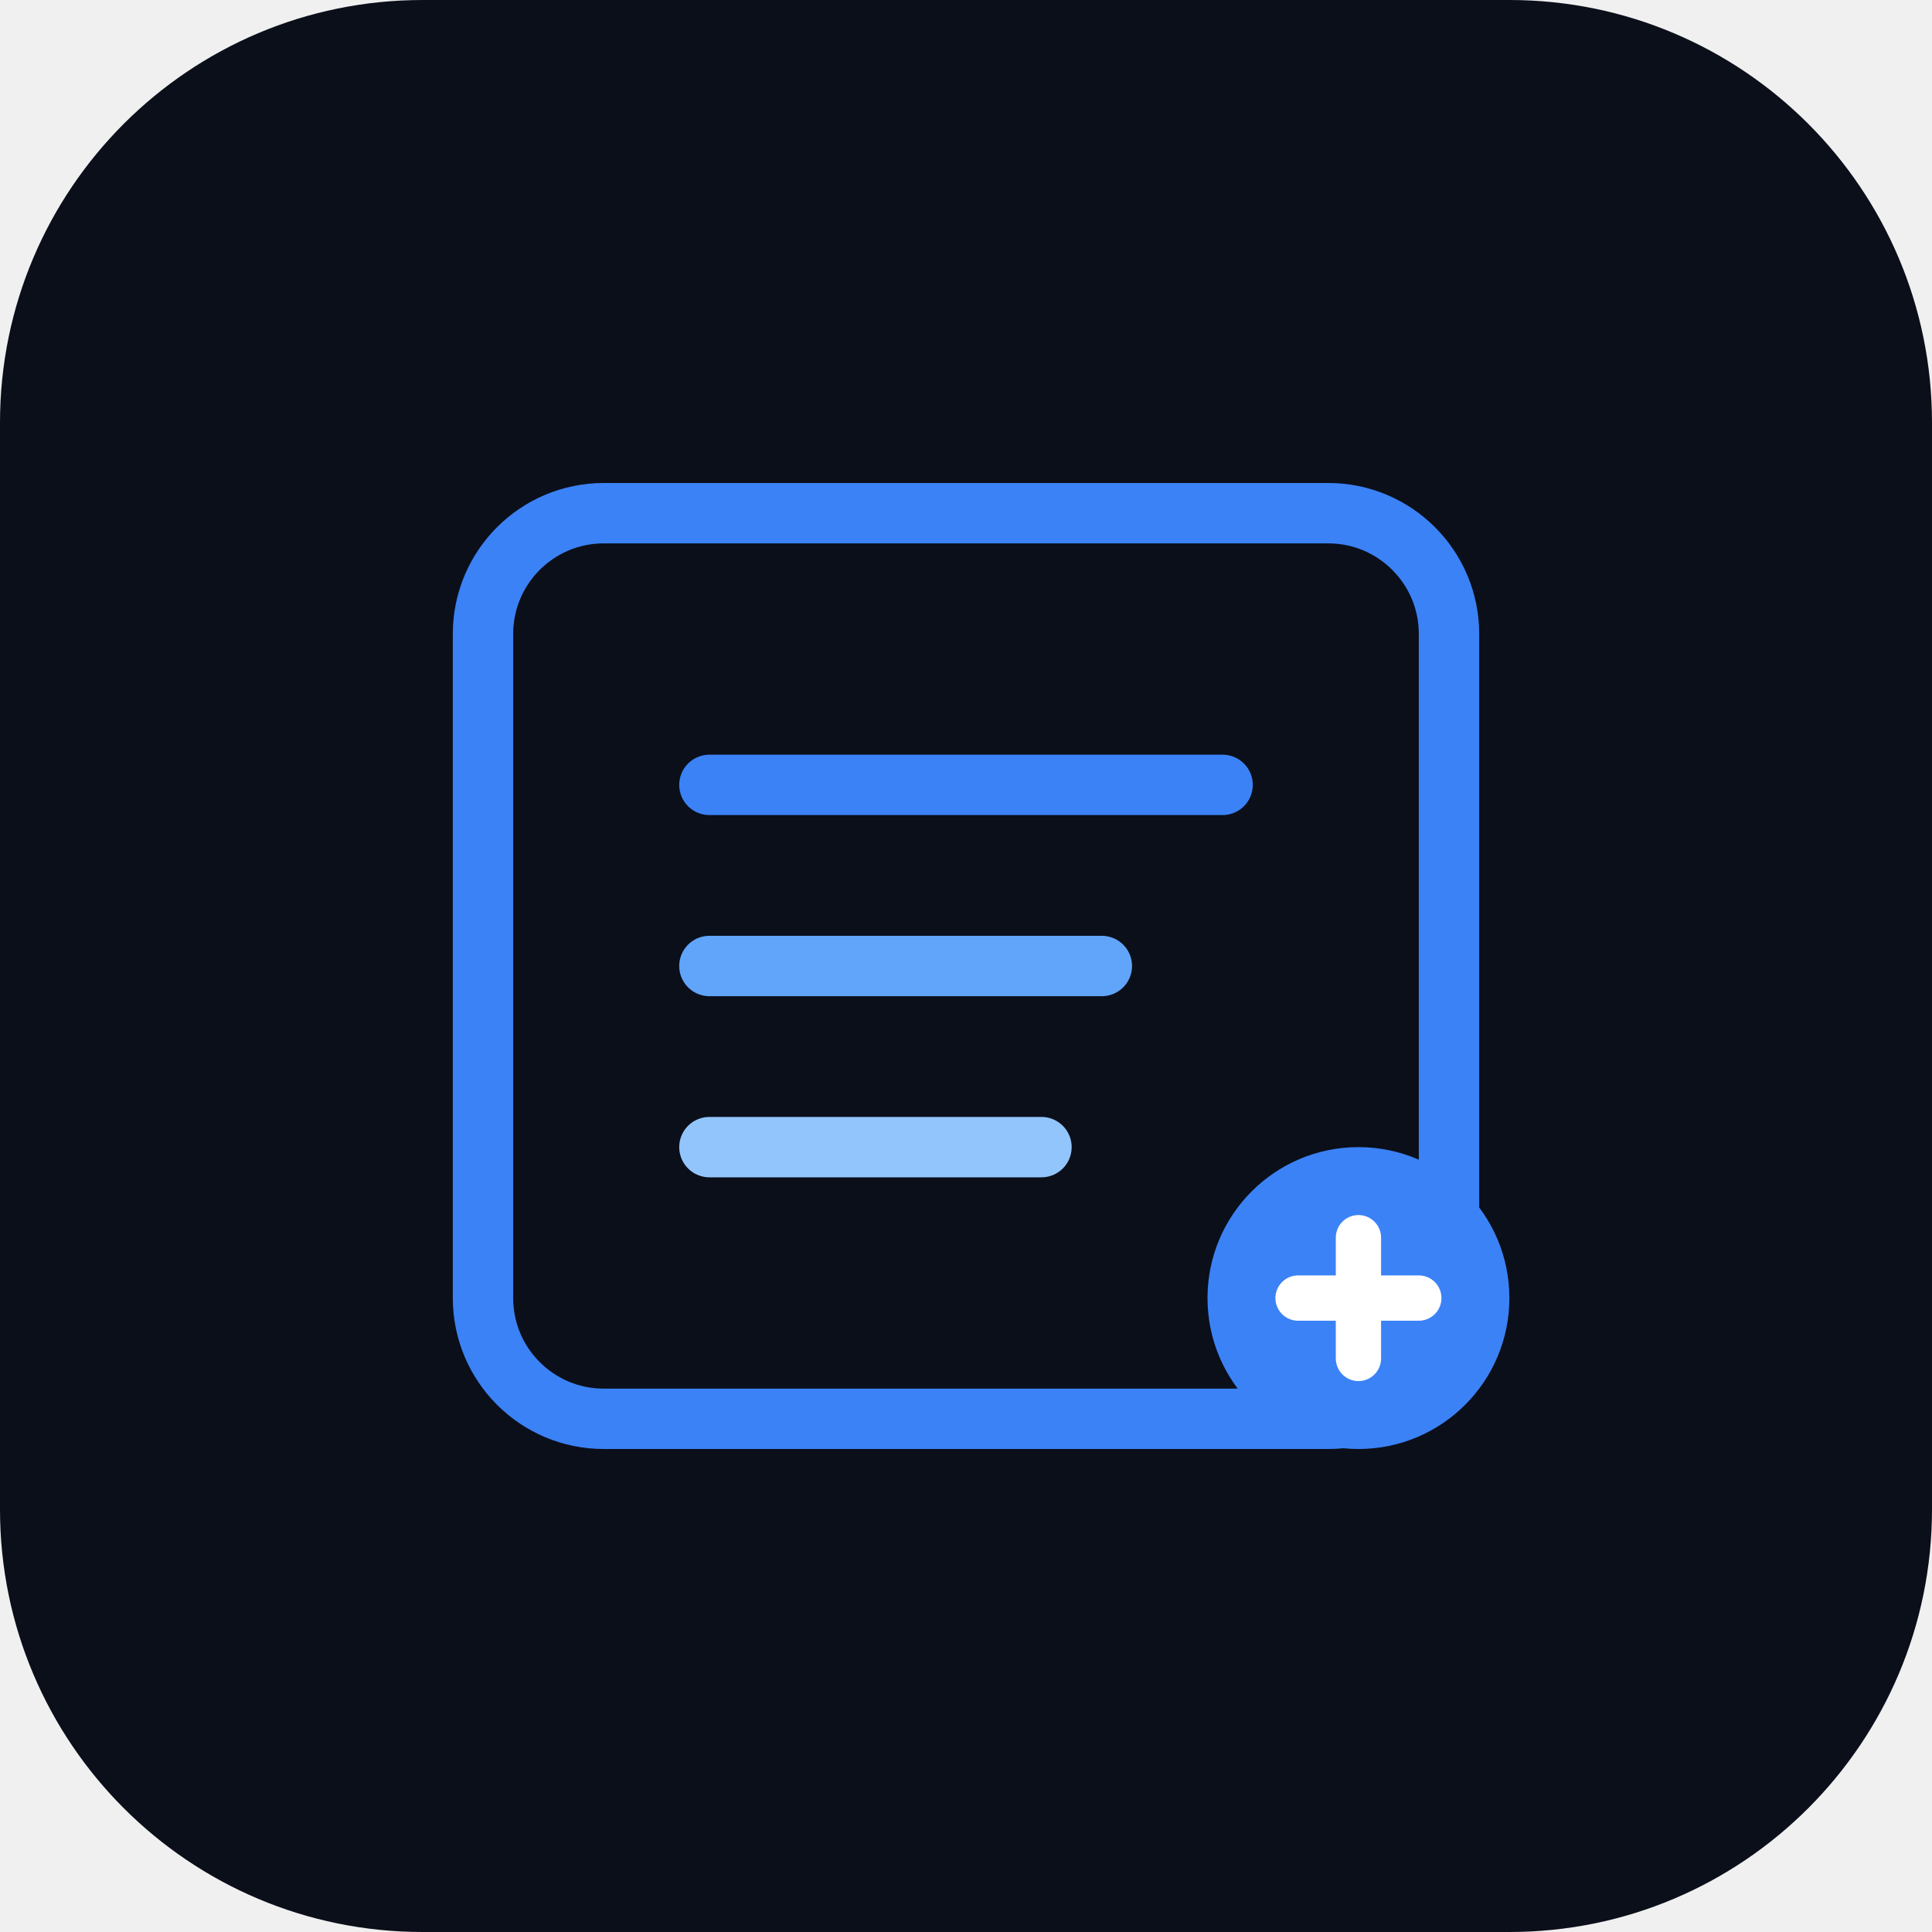
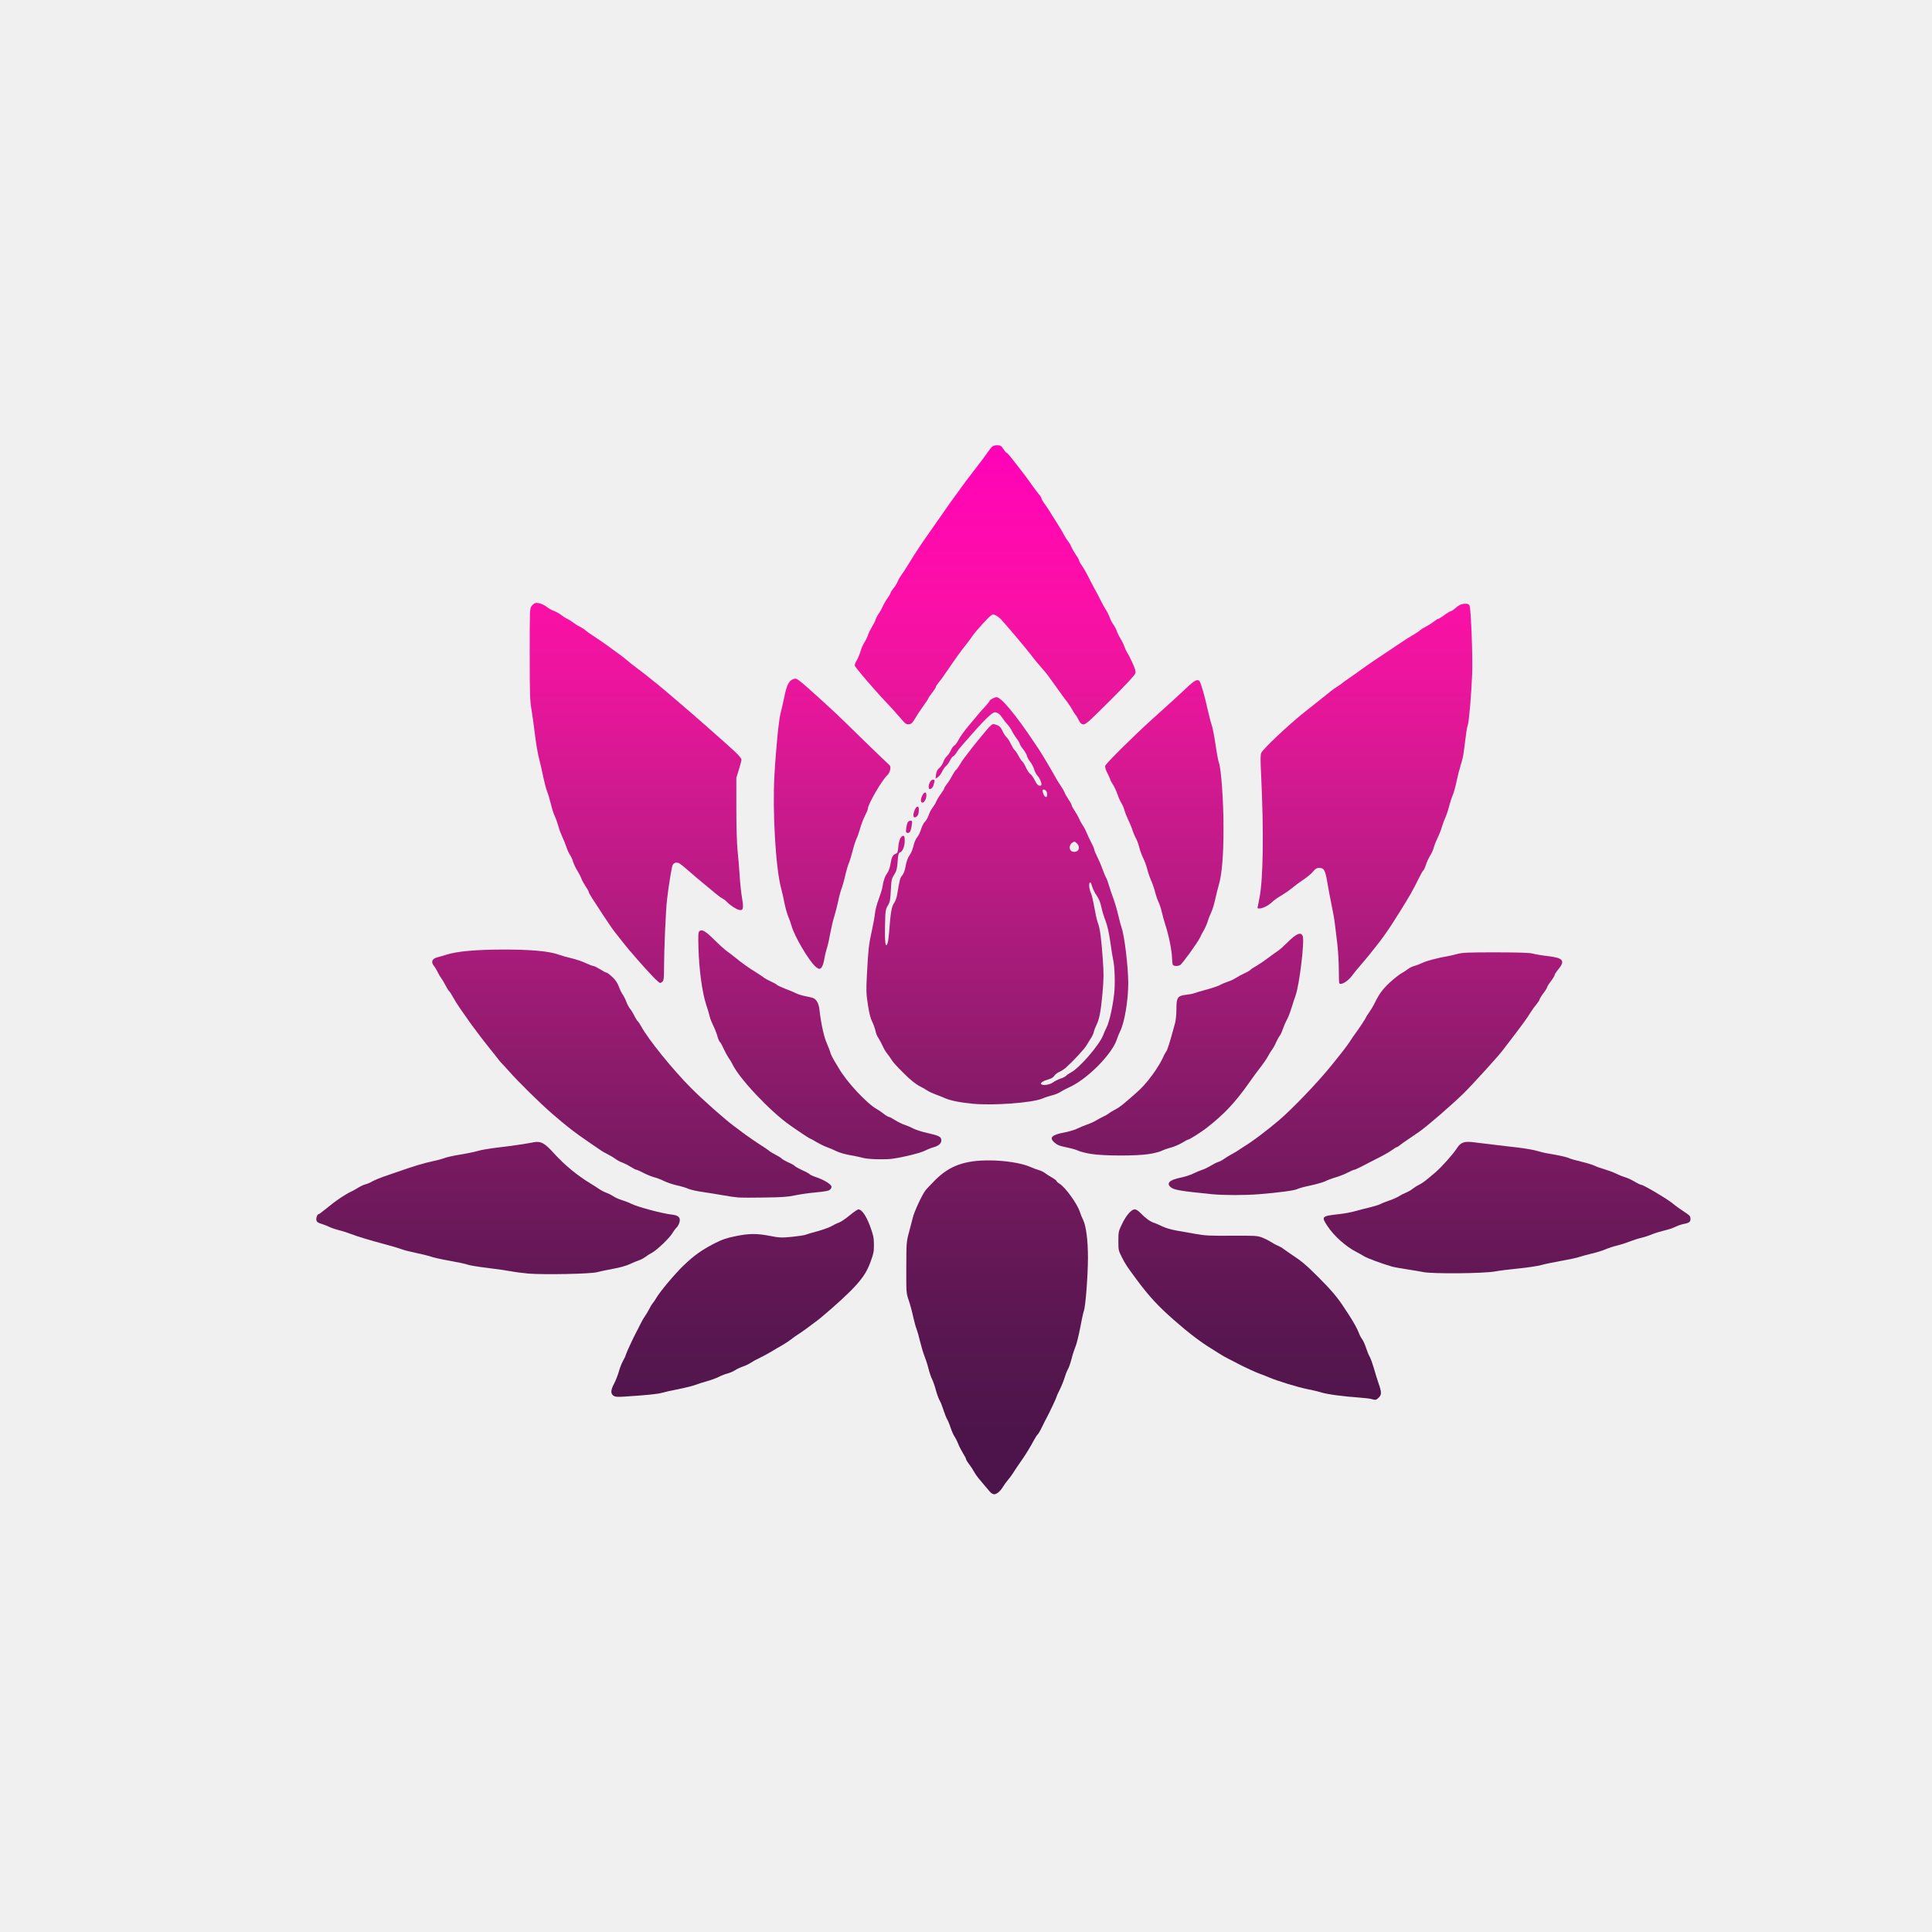
- <svg xmlns="http://www.w3.org/2000/svg" width="128" height="128" viewBox="0 0 128 128" fill="none">
-   <rect width="128" height="128" rx="28" fill="#0B0F1A" />
-   <path d="M32 42C32 37.582 35.582 34 40 34H88C92.418 34 96 37.582 96 42V86C96 90.418 92.418 94 88 94H40C35.582 94 32 90.418 32 86V42Z" stroke="#3B82F6" stroke-width="4" />
-   <path d="M47 52H81" stroke="#3B82F6" stroke-width="4" stroke-linecap="round" />
-   <path d="M47 64H73" stroke="#60A5FA" stroke-width="4" stroke-linecap="round" />
-   <path d="M47 76H69" stroke="#93C5FD" stroke-width="4" stroke-linecap="round" />
-   <circle cx="90" cy="86" r="10" fill="#3B82F6" />
-   <path d="M86 86H94" stroke="white" stroke-width="3" stroke-linecap="round" />
-   <path d="M90 82V90" stroke="white" stroke-width="3" stroke-linecap="round" />
+ <svg xmlns="http://www.w3.org/2000/svg" width="256" height="256" viewBox="0 0 256 256" role="img" aria-labelledby="zavz-logo-title">
+   <defs>
+     <linearGradient id="zavz-petal" gradientUnits="userSpaceOnUse" x1="0" y1="59" x2="0" y2="198">
+       <stop offset="0.011" stop-color="#ff04b7" />
+       <stop offset="0.083" stop-color="#ff0aae" />
+       <stop offset="0.155" stop-color="#fa10a6" />
+       <stop offset="0.227" stop-color="#eb159d" />
+       <stop offset="0.299" stop-color="#d81893" />
+       <stop offset="0.371" stop-color="#c51a8a" />
+       <stop offset="0.442" stop-color="#b31b80" />
+       <stop offset="0.514" stop-color="#a01b76" />
+       <stop offset="0.586" stop-color="#8e1b6c" />
+       <stop offset="0.658" stop-color="#7d1a64" />
+       <stop offset="0.73" stop-color="#6e195b" />
+       <stop offset="0.802" stop-color="#601754" />
+       <stop offset="0.874" stop-color="#55164e" />
+       <stop offset="0.946" stop-color="#4c144a" />
+       <stop offset="0.989" stop-color="#4d144b" />
+     </linearGradient>
+   </defs>
+   <g fill="url(#zavz-petal)" fill-rule="evenodd">
+     <path d="M119.22 95.04C118.76 94.5 118.02 93.68 117.58 93.22C115.97 91.55 113.25 88.37 113.25 88.17C113.25 88.05 113.38 87.73 113.55 87.45C113.71 87.17 113.93 86.63 114.04 86.25C114.15 85.87 114.38 85.37 114.54 85.12C114.7 84.88 114.91 84.46 115 84.19C115.08 83.91 115.32 83.43 115.51 83.12C115.71 82.8 115.94 82.35 116.02 82.12C116.09 81.88 116.28 81.52 116.44 81.31C116.59 81.11 116.83 80.68 116.96 80.37C117.1 80.05 117.39 79.55 117.61 79.25C117.82 78.96 118 78.65 118 78.57C118 78.5 118.17 78.23 118.38 77.97C118.59 77.72 118.85 77.3 118.95 77.04C119.06 76.78 119.3 76.37 119.48 76.13C119.66 75.89 119.95 75.46 120.12 75.17C120.55 74.46 121.44 73.04 121.81 72.5C121.98 72.26 122.28 71.81 122.49 71.5C122.71 71.19 123.02 70.74 123.19 70.5C123.36 70.26 123.75 69.7 124.06 69.25C124.96 67.95 125.46 67.24 125.99 66.5C126.27 66.12 126.7 65.53 126.94 65.19C127.6 64.27 128.36 63.24 129 62.43C129.83 61.38 130.57 60.38 130.96 59.81C131.43 59.12 131.6 59 132.15 59C132.56 59 132.66 59.06 132.95 59.5C133.13 59.78 133.33 60 133.39 60C133.45 60 133.72 60.3 134 60.66C134.27 61.02 134.72 61.59 135 61.94C135.52 62.59 136.3 63.63 136.94 64.55C137.14 64.84 137.47 65.26 137.66 65.49C137.85 65.71 138 65.96 138 66.04C138 66.13 138.21 66.49 138.47 66.84C138.73 67.2 139.15 67.84 139.41 68.28C139.68 68.71 140.07 69.34 140.29 69.68C140.51 70.02 140.82 70.55 140.98 70.87C141.14 71.18 141.38 71.55 141.51 71.69C141.63 71.83 141.83 72.16 141.94 72.42C142.05 72.69 142.33 73.18 142.57 73.53C142.81 73.87 143 74.22 143 74.31C143 74.39 143.17 74.69 143.37 74.97C143.57 75.25 143.91 75.84 144.13 76.27C144.34 76.71 144.76 77.51 145.06 78.06C145.37 78.61 145.76 79.36 145.93 79.72C146.11 80.08 146.39 80.59 146.56 80.84C146.73 81.1 146.95 81.55 147.05 81.85C147.16 82.14 147.38 82.56 147.54 82.78C147.71 83.01 147.91 83.39 147.99 83.64C148.07 83.88 148.29 84.34 148.49 84.65C148.68 84.95 148.91 85.43 149 85.7C149.09 85.97 149.26 86.33 149.38 86.5C149.5 86.67 149.8 87.27 150.06 87.84C150.41 88.61 150.51 88.95 150.44 89.21C150.39 89.44 149.24 90.68 147.13 92.79C144.25 95.66 143.86 96.01 143.54 95.98C143.27 95.95 143.13 95.82 142.94 95.42C142.8 95.13 142.6 94.8 142.48 94.67C142.37 94.54 142.18 94.24 142.06 94.01C141.94 93.77 141.64 93.32 141.39 92.99C141.14 92.67 140.57 91.89 140.12 91.26C138.82 89.44 138.79 89.38 138.31 88.83C137.43 87.83 137.18 87.53 136.44 86.56C135.8 85.73 133.5 83.01 132.6 82.02C132.45 81.87 132.17 81.65 131.97 81.55C131.65 81.38 131.57 81.38 131.33 81.54C130.98 81.77 129.28 83.64 128.87 84.25C128.71 84.49 128.43 84.87 128.26 85.09C127.6 85.92 127.1 86.58 126.81 87C126.64 87.24 126.29 87.75 126.03 88.12C125.76 88.5 125.35 89.09 125.12 89.44C124.89 89.78 124.55 90.25 124.35 90.47C124.16 90.7 124 90.95 124 91.04C124 91.12 123.77 91.47 123.5 91.81C123.23 92.16 123 92.49 123 92.55C123 92.6 122.76 92.98 122.47 93.37C122.18 93.77 121.84 94.26 121.72 94.45C120.87 95.86 120.8 95.94 120.42 95.97C120.09 96.01 119.95 95.9 119.22 95.04Z" />
+     <path d="M86.45 129.34C85.35 128.19 83.36 125.92 82.56 124.89C82.22 124.45 81.79 123.92 81.62 123.7C81.31 123.33 80.68 122.42 80 121.38C79.26 120.24 78.91 119.7 78.47 119.03C78.21 118.63 78 118.25 78 118.17C78 118.09 77.81 117.75 77.58 117.42C77.36 117.09 77.1 116.62 77.02 116.38C76.94 116.15 76.7 115.69 76.5 115.37C76.29 115.05 76.05 114.53 75.95 114.22C75.86 113.9 75.67 113.48 75.53 113.29C75.39 113.09 75.16 112.59 75.03 112.18C74.89 111.76 74.65 111.18 74.5 110.88C74.35 110.57 74.11 109.94 73.98 109.46C73.85 108.99 73.63 108.38 73.5 108.12C73.36 107.85 73.14 107.16 73.01 106.59C72.87 106.01 72.64 105.23 72.49 104.86C72.35 104.49 72.12 103.62 71.98 102.94C71.85 102.25 71.6 101.18 71.44 100.56C71.27 99.94 71.02 98.48 70.88 97.31C70.74 96.14 70.53 94.62 70.41 93.94C70.22 92.86 70.19 91.85 70.19 86.67C70.19 80.74 70.19 80.64 70.45 80.29C70.59 80.1 70.83 79.92 70.98 79.9C71.37 79.84 72.07 80.1 72.49 80.45C72.69 80.62 73.09 80.84 73.37 80.94C73.66 81.04 74.11 81.29 74.36 81.49C74.62 81.69 74.99 81.93 75.2 82.02C75.4 82.11 75.72 82.31 75.92 82.47C76.12 82.63 76.51 82.88 76.8 83.02C77.08 83.16 77.44 83.39 77.6 83.54C77.75 83.68 78.07 83.91 78.3 84.05C78.87 84.41 80.28 85.38 81.19 86.06C81.6 86.36 82.08 86.71 82.25 86.83C82.42 86.95 82.79 87.25 83.08 87.49C83.36 87.74 83.97 88.22 84.44 88.56C84.9 88.91 85.52 89.38 85.81 89.62C86.11 89.87 86.67 90.32 87.06 90.62C87.44 90.93 87.92 91.33 88.12 91.5C88.32 91.67 89.08 92.32 89.81 92.94C91.77 94.59 96.7 98.94 97.53 99.74C97.93 100.12 98.25 100.54 98.25 100.65C98.25 100.77 98.1 101.36 97.91 101.97L97.57 103.06L97.57 107.12C97.57 109.47 97.64 111.77 97.72 112.58C97.81 113.34 97.93 114.83 98 115.89C98.06 116.95 98.21 118.36 98.33 119.03C98.56 120.4 98.48 120.71 97.9 120.56C97.53 120.47 96.66 119.89 96.31 119.5C96.18 119.35 95.91 119.15 95.73 119.05C95.54 118.96 95.14 118.67 94.84 118.41C94.53 118.15 94.04 117.74 93.74 117.5C92.52 116.5 91.81 115.9 91.13 115.29C90.73 114.94 90.26 114.56 90.08 114.44C89.71 114.2 89.31 114.28 89.13 114.62C89 114.85 88.59 117.42 88.38 119.25C88.22 120.56 87.99 125.96 87.99 128.09C87.99 129.51 87.95 129.91 87.8 130.06C87.69 130.16 87.54 130.25 87.46 130.25C87.38 130.25 86.93 129.84 86.45 129.34Z" />
+     <path d="M177.46 130.28C177.43 130.23 177.4 129.43 177.4 128.5C177.4 127.57 177.31 126.03 177.2 125.06C177.08 124.1 176.94 122.88 176.87 122.35C176.81 121.82 176.61 120.72 176.44 119.91C176.27 119.1 176.02 117.77 175.88 116.95C175.61 115.3 175.44 115 174.8 115C174.5 115 174.31 115.1 174.06 115.41C173.73 115.81 173.26 116.2 172.29 116.85C172.01 117.04 171.59 117.36 171.36 117.55C170.86 117.96 170.27 118.37 169.5 118.83C169.19 119.01 168.74 119.35 168.5 119.58C168.04 120.01 167.3 120.38 166.88 120.38C166.74 120.38 166.62 120.35 166.62 120.33C166.62 120.3 166.74 119.73 166.87 119.06C167.38 116.6 167.47 110.31 167.11 102.8C167 100.61 167.01 99.97 167.13 99.74C167.45 99.15 170.67 96.11 172.68 94.5C174.03 93.42 174.48 93.06 175.12 92.56C175.48 92.29 175.97 91.89 176.23 91.67C176.48 91.46 176.94 91.13 177.25 90.94C177.56 90.74 177.84 90.55 177.88 90.5C177.91 90.45 178.25 90.21 178.62 89.96C179 89.7 179.62 89.27 180 88.99C181.28 88.06 182.42 87.28 183.95 86.28C184.28 86.06 184.82 85.71 185.12 85.49C185.96 84.92 186.85 84.35 187.43 84.02C187.71 83.86 188.05 83.63 188.19 83.5C188.32 83.38 188.69 83.15 189 83C189.31 82.84 189.76 82.55 190 82.36C190.24 82.16 190.5 82 190.58 82C190.66 82 191.02 81.78 191.39 81.5C191.76 81.22 192.13 81 192.21 81C192.3 81 192.55 80.84 192.78 80.64C193.35 80.14 193.67 80 194.18 80C194.53 80 194.65 80.06 194.73 80.28C194.92 80.78 195.16 87.19 195.07 89.29C194.95 92.16 194.65 95.66 194.49 96.08C194.37 96.39 194.29 96.96 193.93 99.81C193.89 100.16 193.72 100.86 193.55 101.38C193.39 101.89 193.14 102.87 193 103.54C192.86 104.22 192.64 105.03 192.5 105.35C192.36 105.66 192.13 106.37 191.99 106.92C191.85 107.47 191.63 108.12 191.5 108.37C191.38 108.62 191.18 109.16 191.06 109.57C190.94 109.98 190.69 110.62 190.5 111C190.31 111.38 190.08 111.95 190 112.25C189.92 112.56 189.7 113.07 189.5 113.38C189.31 113.68 189.06 114.23 188.94 114.59C188.83 114.95 188.67 115.28 188.6 115.33C188.53 115.37 188.25 115.86 187.98 116.42C187.32 117.79 186.59 119.06 185.56 120.69C185.29 121.12 184.96 121.64 184.84 121.83C184.17 122.92 183.12 124.42 182.5 125.18C182.26 125.48 181.81 126.05 181.5 126.44C181.19 126.83 180.63 127.5 180.26 127.92C179.89 128.34 179.38 128.97 179.12 129.32C178.57 130.06 177.65 130.59 177.46 130.28Z" />
+     <path d="M108.07 128.09C107.18 127.32 105.23 124 104.88 122.67C104.81 122.38 104.62 121.85 104.46 121.48C104.3 121.11 104.07 120.31 103.95 119.69C103.83 119.07 103.63 118.15 103.49 117.65C102.78 115 102.34 107.49 102.62 102.69C102.81 99.21 103.2 95.35 103.43 94.5C103.54 94.12 103.74 93.22 103.89 92.5C104.25 90.69 104.56 90.11 105.27 89.94C105.56 89.87 105.8 90.04 107.33 91.4C108.85 92.75 111.17 94.89 111.95 95.67C113.56 97.26 117.42 101 117.69 101.22C117.98 101.47 118.02 101.57 117.96 101.97C117.92 102.23 117.75 102.55 117.6 102.69C116.9 103.3 115 106.57 115 107.15C115 107.26 114.83 107.68 114.62 108.08C114.41 108.48 114.12 109.23 113.98 109.75C113.84 110.26 113.62 110.89 113.49 111.14C113.37 111.39 113.14 112.09 112.99 112.7C112.84 113.31 112.61 114.05 112.48 114.36C112.35 114.67 112.13 115.41 112 116.02C111.86 116.63 111.64 117.41 111.5 117.77C111.37 118.13 111.17 118.87 111.06 119.43C110.95 119.98 110.72 120.86 110.56 121.38C110.39 121.89 110.15 122.93 110.01 123.69C109.88 124.44 109.68 125.33 109.56 125.67C109.45 126 109.3 126.62 109.23 127.04C109.1 127.87 108.85 128.38 108.57 128.38C108.47 128.38 108.24 128.25 108.07 128.09Z" />
+     <path d="M155.41 127.84C155.36 127.76 155.31 127.35 155.3 126.94C155.29 126.04 154.87 123.92 154.44 122.63C154.27 122.11 154.05 121.31 153.94 120.84C153.84 120.38 153.64 119.78 153.51 119.52C153.38 119.26 153.18 118.69 153.07 118.24C152.96 117.8 152.71 117.07 152.51 116.62C152.32 116.18 152.09 115.5 152 115.12C151.91 114.75 151.69 114.13 151.5 113.75C151.31 113.37 151.06 112.7 150.95 112.26C150.84 111.82 150.64 111.28 150.51 111.07C150.39 110.86 150.18 110.38 150.06 110C149.94 109.62 149.68 109 149.49 108.62C149.31 108.24 149.08 107.68 149 107.37C148.92 107.06 148.73 106.62 148.57 106.38C148.42 106.13 148.19 105.63 148.07 105.25C147.95 104.87 147.68 104.3 147.49 103.99C147.29 103.67 147.12 103.37 147.12 103.32C147.12 103.26 146.95 102.88 146.75 102.47C146.5 102 146.4 101.63 146.45 101.47C146.55 101.15 150.13 97.6 152.56 95.4C155.6 92.66 156.48 91.86 157.41 90.97C158.29 90.14 158.74 89.93 158.96 90.28C159.15 90.58 159.65 92.32 159.99 93.88C160.18 94.74 160.43 95.7 160.54 96.01C160.66 96.31 160.89 97.49 161.06 98.63C161.22 99.77 161.43 100.86 161.51 101.07C161.81 101.85 162.12 106.1 162.12 109.6C162.13 113.3 161.92 115.83 161.5 117.25C161.37 117.7 161.15 118.58 161.01 119.21C160.88 119.84 160.64 120.59 160.5 120.88C160.35 121.18 160.14 121.7 160.04 122.05C159.94 122.4 159.7 122.94 159.52 123.25C159.34 123.56 159.1 124.01 158.99 124.26C158.69 124.9 156.65 127.73 156.37 127.88C156.05 128.05 155.53 128.03 155.41 127.84Z" />
+     <path d="M128.88 146.25C127.26 146.1 125.87 145.82 125.16 145.49C124.83 145.35 124.27 145.12 123.9 144.99C123.54 144.86 123.09 144.65 122.9 144.52C122.72 144.39 122.31 144.15 122 144C121.32 143.65 120.7 143.16 119.77 142.23C118.72 141.19 118.31 140.73 118.06 140.31C117.93 140.11 117.69 139.77 117.52 139.56C117.35 139.36 117.08 138.89 116.92 138.52C116.75 138.16 116.51 137.71 116.38 137.52C116.24 137.34 116.07 136.92 116 136.58C115.93 136.25 115.73 135.7 115.56 135.36C115.35 134.95 115.16 134.22 115 133.12C114.77 131.67 114.76 131.27 114.87 129.16C115.06 125.68 115.11 125.21 115.5 123.44C115.7 122.54 115.9 121.45 115.94 121C115.99 120.55 116.21 119.71 116.44 119.12C116.66 118.54 116.89 117.81 116.93 117.5C117.06 116.66 117.26 116.11 117.57 115.69C117.74 115.46 117.91 114.99 117.98 114.54C118.13 113.6 118.3 113.27 118.68 113.13C118.93 113.03 118.97 112.91 119.03 112.2C119.1 111.35 119.37 110.75 119.69 110.75C119.83 110.75 119.88 110.91 119.88 111.38C119.88 112.14 119.61 112.82 119.28 112.93C119.07 113 119.02 113.17 118.94 114.16C118.87 115.13 118.8 115.4 118.49 115.89C118.15 116.42 118.11 116.59 118.04 117.95C117.98 119.25 117.93 119.51 117.64 120C117.33 120.54 117.31 120.66 117.27 122.71C117.22 124.9 117.34 125.69 117.6 125C117.67 124.82 117.76 124.18 117.81 123.56C117.99 121.01 118.15 120.08 118.46 119.67C118.64 119.43 118.81 118.97 118.89 118.48C119.2 116.56 119.26 116.34 119.55 115.99C119.75 115.75 119.9 115.35 120 114.76C120.09 114.22 120.27 113.7 120.47 113.41C120.8 112.92 120.89 112.68 121.12 111.79C121.2 111.5 121.39 111.1 121.55 110.91C121.72 110.71 121.94 110.24 122.05 109.86C122.17 109.48 122.39 109.03 122.56 108.88C122.73 108.72 122.96 108.31 123.07 107.98C123.18 107.64 123.41 107.21 123.58 107.01C123.74 106.81 123.97 106.44 124.07 106.18C124.18 105.92 124.46 105.46 124.7 105.15C124.93 104.84 125.12 104.53 125.12 104.45C125.12 104.37 125.29 104.11 125.48 103.87C125.68 103.63 125.98 103.15 126.16 102.8C126.34 102.46 126.57 102.09 126.69 102C126.8 101.91 127 101.63 127.14 101.38C127.27 101.14 127.58 100.68 127.81 100.38C128.85 99.01 129.09 98.71 129.6 98.09C131.46 95.83 131.42 95.87 131.88 96C132.42 96.16 132.62 96.35 132.88 96.94C133 97.21 133.22 97.55 133.38 97.69C133.53 97.83 133.79 98.22 133.94 98.57C134.1 98.91 134.32 99.28 134.43 99.37C134.55 99.47 134.78 99.81 134.94 100.12C135.1 100.44 135.33 100.78 135.45 100.88C135.57 100.98 135.79 101.35 135.95 101.71C136.11 102.06 136.36 102.44 136.51 102.55C136.67 102.65 136.94 103.04 137.12 103.4C137.34 103.87 137.52 104.07 137.72 104.1C137.9 104.13 138 104.08 138 103.95C138 103.63 137.75 103.08 137.45 102.75C137.29 102.58 137.1 102.21 137.02 101.92C136.94 101.64 136.71 101.2 136.51 100.95C136.31 100.69 136.11 100.34 136.07 100.15C136.03 99.96 135.8 99.57 135.56 99.26C135.32 98.96 135.12 98.64 135.12 98.55C135.12 98.47 134.93 98.14 134.69 97.82C134.45 97.51 134.18 97.07 134.08 96.85C133.98 96.62 133.72 96.24 133.5 96C133.28 95.76 132.96 95.35 132.8 95.1C132.49 94.62 132.16 94.38 131.81 94.38C131.5 94.38 130.43 95.39 129.08 96.94C128.43 97.69 127.69 98.54 127.44 98.81C127.18 99.09 126.87 99.5 126.74 99.72C126.61 99.95 126.41 100.17 126.31 100.21C126.2 100.25 126 100.51 125.86 100.8C125.72 101.08 125.48 101.4 125.34 101.51C125.2 101.63 124.97 101.96 124.83 102.25C124.68 102.55 124.43 102.88 124.26 102.99L123.96 103.18L124.03 102.62C124.09 102.21 124.21 101.98 124.47 101.75C124.68 101.58 124.91 101.22 125 100.96C125.08 100.69 125.29 100.35 125.46 100.21C125.63 100.06 125.87 99.7 126 99.41C126.13 99.11 126.33 98.84 126.44 98.8C126.55 98.75 126.78 98.46 126.95 98.14C127.26 97.56 127.8 96.81 128.49 96C128.7 95.76 129.12 95.25 129.43 94.88C129.74 94.5 130.25 93.92 130.56 93.59C130.87 93.26 131.12 92.94 131.12 92.88C131.12 92.73 131.79 92.38 132.06 92.38C132.65 92.38 134.64 94.77 137 98.32C137.24 98.68 137.53 99.11 137.64 99.27C137.98 99.77 139.38 102.12 139.82 102.93C140 103.27 140.34 103.82 140.57 104.15C140.8 104.48 141.02 104.88 141.07 105.03C141.12 105.18 141.35 105.58 141.58 105.92C141.81 106.25 142 106.6 142 106.69C142 106.78 142.19 107.12 142.41 107.45C142.64 107.79 142.9 108.26 143 108.5C143.09 108.74 143.3 109.11 143.45 109.33C143.61 109.55 143.85 110 143.98 110.33C144.12 110.66 144.4 111.27 144.61 111.67C144.83 112.07 145 112.49 145 112.59C145 112.69 145.17 113.09 145.37 113.48C145.57 113.87 145.89 114.61 146.07 115.12C146.26 115.64 146.48 116.17 146.57 116.31C146.66 116.45 146.82 116.9 146.94 117.31C147.05 117.72 147.31 118.48 147.51 119C147.7 119.52 148.01 120.53 148.17 121.25C148.34 121.97 148.54 122.72 148.61 122.9C148.99 123.9 149.49 128.09 149.5 130.25C149.5 132.55 149.01 135.46 148.44 136.62C148.28 136.93 148.09 137.41 148 137.69C147.37 139.68 144.05 143.02 141.66 144.08C141.29 144.24 140.79 144.51 140.53 144.68C140.27 144.85 139.79 145.05 139.46 145.12C139.13 145.2 138.53 145.39 138.13 145.56C136.77 146.13 131.69 146.51 128.88 146.25ZM139.5 143.44C139.73 143.27 140.18 143.04 140.51 142.93C140.84 142.83 141.18 142.65 141.26 142.55C141.35 142.44 141.63 142.25 141.88 142.12C143.04 141.53 145.74 138.39 146.19 137.12C146.28 136.87 146.48 136.42 146.64 136.11C146.98 135.44 147.45 133.38 147.63 131.69C147.78 130.41 147.71 128.08 147.5 127.19C147.44 126.91 147.26 125.84 147.12 124.81C146.94 123.55 146.73 122.64 146.49 122.02C146.29 121.52 146.04 120.7 145.94 120.21C145.82 119.62 145.61 119.1 145.33 118.69C145.09 118.34 144.83 117.84 144.75 117.56C144.54 116.9 144.49 116.82 144.37 117.01C144.25 117.21 144.36 117.96 144.58 118.4C144.67 118.59 144.86 119.4 145 120.21C145.14 121.02 145.35 121.97 145.48 122.31C145.76 123.05 145.93 124.29 146.13 127.19C146.26 129.02 146.26 129.64 146.08 131.65C145.86 134.06 145.67 135.05 145.27 135.85C145.14 136.1 144.99 136.49 144.94 136.71C144.9 136.94 144.73 137.3 144.58 137.53C144.43 137.75 144.16 138.19 143.98 138.5C143.68 139.01 142.35 140.45 141.25 141.46C141.01 141.67 140.61 141.93 140.37 142.03C140.13 142.13 139.83 142.36 139.71 142.54C139.58 142.74 139.3 142.92 138.97 143.01C138.32 143.18 137.84 143.47 137.94 143.63C138.09 143.88 139.06 143.76 139.5 143.44ZM142.88 112.62C143.04 112.31 142.95 111.98 142.63 111.69C142.4 111.48 142.36 111.48 142.07 111.67C141.72 111.9 141.63 112.46 141.9 112.72C142.14 112.97 142.72 112.91 142.88 112.62ZM138.75 105.28C138.75 104.89 138.55 104.62 138.27 104.62C138.14 104.62 138.12 104.72 138.18 104.97C138.35 105.64 138.75 105.86 138.75 105.28Z" />
+     <path d="M123.09 104.46C122.98 104.19 123.14 103.65 123.38 103.43C123.62 103.21 123.9 103.28 123.82 103.54C123.79 103.62 123.74 103.84 123.7 104.03C123.61 104.42 123.19 104.72 123.09 104.46Z" />
+     <path d="M122.04 106.18C121.94 105.9 122.29 105.07 122.54 105.02C122.7 104.99 122.75 105.07 122.75 105.4C122.75 106.07 122.22 106.66 122.04 106.18Z" />
+     <path d="M121.05 108.19C120.93 107.89 121.29 106.94 121.53 106.9C121.71 106.86 121.75 106.95 121.75 107.31C121.75 107.56 121.7 107.87 121.63 107.99C121.46 108.3 121.13 108.41 121.05 108.19Z" />
+     <path d="M120.08 110.29C119.99 110.19 120.12 109.27 120.27 108.97C120.33 108.85 120.5 108.75 120.64 108.75C120.88 108.75 120.9 108.8 120.81 109.34C120.77 109.67 120.67 110.04 120.61 110.16C120.49 110.38 120.24 110.44 120.08 110.29Z" />
+     <path d="M114.42 153.44C114.07 153.34 113.26 153.17 112.62 153.06C111.99 152.95 111.18 152.72 110.83 152.54C110.48 152.36 109.91 152.12 109.57 152C109.22 151.88 108.6 151.57 108.19 151.33C107.79 151.08 107.41 150.88 107.36 150.88C107.28 150.88 105.72 149.84 104.62 149.06C101.99 147.2 97.93 142.88 97.05 141.01C96.94 140.77 96.72 140.41 96.56 140.2C96.41 139.98 96.11 139.44 95.9 138.99C95.7 138.53 95.47 138.12 95.39 138.07C95.32 138.03 95.16 137.67 95.05 137.27C94.94 136.88 94.69 136.25 94.5 135.88C94.31 135.5 94.11 135 94.06 134.76C94.01 134.53 93.79 133.77 93.56 133.08C93.04 131.48 92.64 128.55 92.55 125.66C92.5 123.85 92.52 123.52 92.68 123.38C93.02 123.1 93.46 123.35 94.69 124.57C95.36 125.23 96.11 125.9 96.36 126.07C96.61 126.24 97.12 126.63 97.5 126.94C98.29 127.59 99.23 128.26 100.16 128.83C100.52 129.05 100.96 129.35 101.15 129.49C101.33 129.64 101.79 129.89 102.17 130.06C102.54 130.23 102.89 130.42 102.93 130.49C102.97 130.55 103.47 130.79 104.03 131.01C104.6 131.22 105.26 131.5 105.51 131.63C105.75 131.75 106.3 131.92 106.74 132C107.17 132.08 107.65 132.2 107.8 132.27C108.2 132.45 108.49 133 108.57 133.71C108.79 135.63 109.17 137.38 109.56 138.25C109.78 138.77 110.01 139.35 110.05 139.54C110.1 139.73 110.32 140.18 110.54 140.54C110.76 140.9 111.03 141.34 111.13 141.52C112.12 143.29 114.91 146.29 116.23 146.99C116.4 147.08 116.78 147.34 117.09 147.58C117.39 147.81 117.71 148 117.8 148C117.88 148 118.24 148.19 118.61 148.43C118.97 148.66 119.54 148.94 119.88 149.05C120.22 149.16 120.74 149.39 121.05 149.55C121.36 149.71 122.16 149.97 122.84 150.12C124.4 150.47 124.68 150.61 124.73 151.03C124.78 151.46 124.41 151.82 123.73 152.01C123.43 152.09 122.91 152.29 122.56 152.47C122.22 152.65 121.09 152.98 120.06 153.2C118.48 153.55 117.94 153.62 116.62 153.61C115.7 153.61 114.8 153.54 114.42 153.44Z" />
+     <path d="M144.63 152.91C143.98 152.81 143.21 152.62 142.91 152.49C142.62 152.35 141.94 152.16 141.41 152.05C140.34 151.83 140.08 151.72 139.66 151.34C139.01 150.75 139.41 150.36 140.93 150.08C141.54 149.97 142.33 149.74 142.69 149.57C143.05 149.39 143.66 149.14 144.06 149C144.45 148.87 144.98 148.63 145.23 148.47C145.48 148.32 145.91 148.09 146.18 147.96C146.46 147.84 146.77 147.66 146.87 147.57C146.98 147.47 147.33 147.25 147.66 147.08C148.35 146.72 148.67 146.47 150.33 145.01C151.38 144.09 151.85 143.57 152.73 142.38C153.28 141.62 153.88 140.65 154.07 140.19C154.18 139.91 154.38 139.54 154.51 139.36C154.71 139.08 154.95 138.33 155.7 135.57C155.8 135.22 155.88 134.4 155.88 133.74C155.88 132.18 156.03 131.95 157.13 131.82C157.55 131.77 158.05 131.68 158.23 131.61C158.41 131.54 159.18 131.31 159.93 131.11C160.69 130.9 161.48 130.63 161.68 130.51C161.89 130.38 162.36 130.19 162.71 130.07C163.07 129.95 163.56 129.73 163.8 129.56C164.04 129.4 164.5 129.15 164.83 129C165.16 128.86 165.55 128.63 165.69 128.51C165.82 128.38 166.16 128.16 166.44 128.01C166.71 127.86 167.39 127.41 167.94 127C168.49 126.59 169.13 126.12 169.38 125.96C169.62 125.79 170.18 125.29 170.62 124.85C171.8 123.68 172.39 123.44 172.62 124.05C172.88 124.73 172.17 130.57 171.66 131.94C171.56 132.21 171.32 132.94 171.13 133.56C170.94 134.18 170.66 134.89 170.51 135.13C170.37 135.38 170.14 135.91 170 136.31C169.86 136.72 169.67 137.14 169.57 137.25C169.47 137.36 169.26 137.73 169.11 138.07C168.97 138.41 168.72 138.86 168.57 139.06C168.41 139.27 168.19 139.63 168.06 139.88C167.84 140.31 167.37 140.98 166.62 141.94C166.41 142.21 165.9 142.92 165.49 143.5C163.64 146.12 162.18 147.67 159.85 149.48C159.12 150.04 157.6 151 157.45 151C157.38 151 157.01 151.19 156.63 151.43C156.25 151.66 155.58 151.94 155.15 152.06C154.72 152.17 154.16 152.37 153.9 152.5C153.65 152.63 152.86 152.83 152.16 152.93C150.51 153.18 146.29 153.17 144.63 152.91Z" />
+     <path d="M97.81 158.67C97.47 158.65 96.57 158.52 95.81 158.38C95.06 158.25 93.83 158.05 93.08 157.94C92.33 157.84 91.47 157.64 91.18 157.51C90.88 157.38 90.2 157.17 89.66 157.06C89.13 156.94 88.37 156.68 87.98 156.49C87.6 156.29 87 156.07 86.67 155.99C86.34 155.9 85.71 155.65 85.27 155.42C84.84 155.19 84.41 155 84.33 155C84.24 155 83.9 154.82 83.56 154.61C83.22 154.39 82.72 154.14 82.45 154.04C82.18 153.95 81.77 153.73 81.55 153.56C81.32 153.39 80.89 153.13 80.6 152.99C80.3 152.85 79.78 152.55 79.44 152.31C79.09 152.08 78.54 151.7 78.21 151.47C76.13 150.06 75.15 149.29 73.08 147.5C71.58 146.2 68.64 143.31 67.44 141.94C67.09 141.55 66.69 141.1 66.53 140.95C66.38 140.8 66.12 140.51 65.97 140.29C65.81 140.08 65.36 139.5 64.95 139C64.55 138.51 63.96 137.75 63.64 137.33C63.32 136.9 62.93 136.39 62.78 136.18C62.62 135.98 62.3 135.53 62.06 135.19C61.82 134.84 61.35 134.17 61.01 133.69C60.67 133.21 60.22 132.49 60.01 132.1C59.8 131.71 59.57 131.36 59.5 131.31C59.43 131.27 59.22 130.94 59.04 130.58C58.86 130.23 58.61 129.8 58.48 129.63C58.35 129.47 58.13 129.1 58 128.82C57.87 128.54 57.64 128.16 57.49 127.98C57.08 127.47 57.24 127.05 57.91 126.86C58.2 126.79 58.77 126.62 59.19 126.49C60.64 126.04 63.07 125.83 66.75 125.82C70.45 125.82 72.79 126.04 74.05 126.5C74.4 126.63 75.17 126.85 75.75 126.98C76.33 127.12 77.18 127.4 77.62 127.62C78.07 127.83 78.52 128 78.63 128C78.74 128 79.13 128.2 79.51 128.43C79.88 128.67 80.26 128.87 80.35 128.87C80.44 128.87 80.79 129.13 81.13 129.45C81.56 129.86 81.82 130.24 82 130.73C82.14 131.12 82.37 131.59 82.51 131.78C82.64 131.96 82.87 132.41 83.01 132.78C83.15 133.14 83.37 133.55 83.5 133.69C83.62 133.82 83.87 134.23 84.05 134.58C84.22 134.94 84.43 135.27 84.5 135.31C84.57 135.36 84.77 135.66 84.95 135.98C85.88 137.7 89.07 141.65 91.52 144.12C93.06 145.68 96.08 148.35 97.3 149.25C97.63 149.49 98.11 149.84 98.36 150.04C98.91 150.46 100.3 151.42 101.15 151.96C101.49 152.18 101.87 152.44 101.98 152.54C102.09 152.64 102.44 152.85 102.75 153C103.06 153.15 103.43 153.38 103.56 153.51C103.7 153.63 104.13 153.88 104.52 154.05C104.91 154.22 105.27 154.43 105.31 154.5C105.36 154.58 105.81 154.83 106.31 155.06C106.81 155.28 107.25 155.53 107.3 155.6C107.34 155.67 107.76 155.86 108.22 156.01C109.12 156.31 110.05 156.87 110.17 157.19C110.21 157.29 110.14 157.48 110.01 157.61C109.83 157.79 109.43 157.87 108.11 158C107.19 158.08 105.93 158.26 105.31 158.4C104.42 158.59 103.6 158.65 101.31 158.68C99.73 158.71 98.16 158.7 97.81 158.67Z" />
+     <path d="M160.62 158.24C156.46 157.83 155.52 157.67 155.1 157.29C154.52 156.77 154.99 156.34 156.45 156.04C157 155.93 157.75 155.69 158.12 155.5C158.5 155.31 159.04 155.09 159.31 155C159.59 154.92 160.07 154.68 160.38 154.49C160.7 154.29 161.15 154.06 161.38 153.98C161.62 153.91 161.98 153.72 162.19 153.56C162.39 153.41 162.84 153.13 163.19 152.95C163.53 152.77 163.99 152.49 164.2 152.34C164.42 152.19 164.76 151.97 164.95 151.85C165.95 151.25 167.8 149.85 169.44 148.47C171.33 146.86 174.76 143.27 176.62 140.93C176.93 140.55 177.33 140.05 177.5 139.83C178.09 139.1 178.85 138.07 179.08 137.68C179.21 137.47 179.44 137.13 179.6 136.93C179.99 136.42 181 134.89 181 134.8C181 134.76 181.19 134.46 181.42 134.14C181.65 133.82 181.96 133.31 182.11 133C182.73 131.71 183.19 131.09 184.16 130.18C184.73 129.66 185.41 129.12 185.69 128.97C185.96 128.83 186.34 128.58 186.54 128.42C186.73 128.26 187.12 128.07 187.41 127.99C187.7 127.92 188.2 127.72 188.51 127.57C189.01 127.32 190.5 126.93 191.88 126.69C192.12 126.65 192.68 126.52 193.12 126.4C193.81 126.22 194.59 126.19 198.25 126.19C201.4 126.2 202.71 126.24 203.12 126.36C203.43 126.45 204.32 126.6 205.11 126.69C207.16 126.93 207.44 127.3 206.44 128.5C206.2 128.79 206 129.1 206 129.19C206 129.28 205.78 129.65 205.5 130.02C205.22 130.38 205 130.74 205 130.82C205 130.89 204.78 131.26 204.5 131.62C204.22 131.99 204 132.36 204 132.44C204 132.52 203.81 132.8 203.59 133.07C203.36 133.34 203.02 133.82 202.83 134.12C202.39 134.84 201.84 135.61 200.44 137.44C199.82 138.25 199.2 139.05 199.07 139.23C198.5 139.99 195.05 143.78 193.92 144.89C192.29 146.48 188.97 149.35 188 150C186.38 151.1 185.78 151.51 185.5 151.74C185.33 151.88 185.14 152 185.07 152C185.01 152 184.76 152.15 184.52 152.34C184.28 152.52 183.74 152.85 183.32 153.07C180.14 154.72 179.59 155 179.44 155C179.36 155 178.98 155.16 178.61 155.36C178.24 155.56 177.51 155.85 177 156C176.48 156.15 175.84 156.39 175.58 156.53C175.31 156.66 174.45 156.91 173.66 157.08C172.87 157.24 172.07 157.46 171.89 157.56C171.52 157.75 169.43 158.03 166.81 158.24C164.97 158.39 162.2 158.39 160.62 158.24Z" />
+     <path d="M188.62 168.56C188.11 168.46 187.07 168.29 186.31 168.17C185.56 168.06 184.68 167.9 184.38 167.81C183.1 167.44 181.19 166.73 180.77 166.47C180.52 166.32 180.06 166.06 179.75 165.9C178.34 165.19 176.73 163.75 175.86 162.41C175.06 161.18 175.1 161.14 177.5 160.87C178.15 160.8 179.05 160.63 179.5 160.5C179.95 160.37 180.81 160.15 181.41 160.01C182.02 159.86 182.69 159.66 182.91 159.55C183.12 159.43 183.68 159.21 184.15 159.05C184.62 158.89 185.16 158.65 185.35 158.52C185.55 158.38 185.95 158.17 186.26 158.05C186.56 157.93 186.97 157.7 187.17 157.53C187.37 157.37 187.76 157.12 188.05 156.98C188.54 156.73 188.8 156.53 190.19 155.35C191.01 154.65 192.54 152.94 193.01 152.2C193.54 151.36 194 151.19 195.3 151.36C195.86 151.43 197.04 151.58 197.94 151.68C198.83 151.79 200.32 151.96 201.24 152.07C202.16 152.18 203.25 152.37 203.67 152.5C204.09 152.63 204.66 152.77 204.94 152.81C206.46 153.06 207.6 153.31 207.9 153.46C208.09 153.55 208.84 153.77 209.57 153.94C210.3 154.11 211.1 154.36 211.35 154.49C211.61 154.62 212.18 154.82 212.62 154.94C213.07 155.07 213.75 155.32 214.13 155.51C214.51 155.7 215.05 155.91 215.33 155.99C215.62 156.07 216.18 156.32 216.57 156.56C216.97 156.8 217.39 157 217.49 157C217.79 157.01 220.88 158.84 221.61 159.44C221.86 159.65 222.31 159.99 222.61 160.19C222.91 160.4 223.35 160.69 223.58 160.85C223.9 161.06 224 161.22 224 161.5C224 161.91 223.81 162.06 223.06 162.19C222.79 162.24 222.31 162.41 222 162.56C221.69 162.72 221.02 162.94 220.52 163.05C220.01 163.17 219.26 163.4 218.86 163.57C218.46 163.74 217.83 163.94 217.47 164.02C217.11 164.1 216.42 164.32 215.94 164.51C215.46 164.7 214.7 164.94 214.25 165.05C213.8 165.15 213.13 165.37 212.75 165.54C212.37 165.7 211.56 165.96 210.94 166.1C210.32 166.25 209.56 166.45 209.25 166.56C208.94 166.67 207.87 166.9 206.88 167.07C205.88 167.25 204.7 167.49 204.25 167.62C203.8 167.75 202.48 167.95 201.31 168.07C200.14 168.18 198.71 168.36 198.12 168.47C196.59 168.75 189.92 168.81 188.62 168.56Z" />
+     <path d="M70.06 168.76C69.38 168.7 68.33 168.57 67.75 168.46C67.17 168.35 65.72 168.14 64.55 168C63.37 167.86 62.22 167.67 61.98 167.58C61.75 167.48 60.72 167.26 59.69 167.08C58.66 166.9 57.49 166.65 57.1 166.51C56.71 166.38 55.78 166.15 55.04 166C54.3 165.85 53.49 165.64 53.25 165.54C53.01 165.44 52.11 165.17 51.25 164.94C48.98 164.33 47.56 163.91 46.5 163.51C45.98 163.31 45.25 163.08 44.88 163C44.5 162.91 43.97 162.73 43.7 162.6C43.43 162.46 42.94 162.27 42.61 162.17C42.15 162.04 41.98 161.92 41.93 161.69C41.85 161.4 42.05 160.88 42.23 160.88C42.28 160.88 42.6 160.65 42.94 160.37C44.07 159.46 44.3 159.28 45.15 158.7C45.62 158.39 46.18 158.05 46.4 157.96C46.63 157.86 47.09 157.61 47.42 157.4C47.75 157.19 48.2 156.98 48.42 156.93C48.64 156.88 49.04 156.71 49.31 156.55C49.59 156.39 50.29 156.1 50.88 155.89C51.46 155.69 52.3 155.4 52.75 155.25C54.85 154.51 56.16 154.12 57.25 153.89C57.9 153.75 58.65 153.55 58.9 153.45C59.16 153.34 60.08 153.13 60.96 152.99C61.84 152.85 62.91 152.63 63.33 152.5C63.76 152.37 64.88 152.18 65.83 152.07C67.62 151.86 69.59 151.58 70.7 151.36C71.67 151.18 72.16 151.44 73.42 152.84C74.79 154.36 76.56 155.81 78.25 156.82C78.56 157.01 79.05 157.32 79.34 157.52C79.63 157.72 80.09 157.96 80.38 158.06C80.66 158.16 81.06 158.37 81.27 158.51C81.48 158.66 81.98 158.89 82.38 159.01C82.79 159.14 83.34 159.35 83.61 159.49C84.44 159.92 87.79 160.81 89.03 160.94C89.94 161.04 90.23 161.36 90.01 162.04C89.93 162.28 89.76 162.57 89.62 162.69C89.49 162.81 89.24 163.15 89.07 163.44C88.7 164.06 87.02 165.67 86.38 166C86.13 166.13 85.75 166.37 85.51 166.55C85.28 166.73 84.88 166.93 84.64 167.01C84.39 167.09 83.85 167.31 83.44 167.51C82.99 167.72 82.11 167.97 81.25 168.12C80.46 168.26 79.5 168.47 79.12 168.57C78.32 168.8 72.18 168.92 70.06 168.76Z" />
+     <path d="M131.21 197.71C131.06 197.54 130.74 197.17 130.5 196.88C130.26 196.58 129.89 196.14 129.67 195.89C129.46 195.64 129.19 195.25 129.07 195.02C128.95 194.79 128.67 194.35 128.43 194.04C128.19 193.73 128 193.41 128 193.33C128 193.24 127.82 192.9 127.6 192.56C127.39 192.22 127.1 191.66 126.97 191.32C126.84 190.98 126.62 190.55 126.49 190.36C126.35 190.16 126.12 189.66 125.98 189.22C125.84 188.79 125.63 188.27 125.5 188.06C125.38 187.86 125.16 187.3 125.01 186.82C124.86 186.35 124.64 185.79 124.51 185.57C124.38 185.36 124.16 184.75 124.01 184.21C123.87 183.67 123.64 183.02 123.51 182.76C123.37 182.5 123.15 181.84 123.01 181.28C122.87 180.73 122.63 180 122.49 179.67C122.35 179.33 122.1 178.5 121.93 177.81C121.77 177.12 121.55 176.36 121.45 176.1C121.34 175.85 121.14 175.1 120.99 174.43C120.85 173.77 120.58 172.79 120.4 172.27C120.08 171.33 120.08 171.26 120.09 167.94C120.1 164.67 120.11 164.52 120.44 163.31C120.62 162.62 120.85 161.74 120.95 161.35C121.15 160.53 122.14 158.39 122.61 157.76C122.79 157.52 123.4 156.88 123.96 156.32C125.84 154.46 127.84 153.74 131.12 153.76C133.1 153.76 135.34 154.11 136.44 154.59C136.92 154.8 137.48 155.01 137.69 155.06C137.89 155.1 138.23 155.27 138.44 155.42C138.64 155.58 139.08 155.86 139.41 156.04C139.73 156.23 140 156.43 140 156.5C140 156.56 140.18 156.72 140.41 156.86C141.19 157.36 142.73 159.49 143.08 160.56C143.19 160.91 143.39 161.39 143.52 161.65C143.92 162.46 144.16 164.37 144.16 166.69C144.15 169.1 143.84 173.13 143.62 173.69C143.54 173.89 143.32 174.91 143.13 175.94C142.93 176.97 142.66 178.08 142.51 178.42C142.37 178.75 142.13 179.48 141.99 180.04C141.85 180.6 141.63 181.23 141.5 181.44C141.38 181.64 141.18 182.15 141.06 182.56C140.94 182.97 140.65 183.68 140.42 184.14C140.19 184.59 140 185.02 140 185.08C140 185.19 139.01 187.28 138.68 187.88C138.58 188.05 138.31 188.59 138.07 189.08C137.84 189.57 137.58 190.01 137.51 190.06C137.43 190.11 137.2 190.46 136.99 190.85C136.59 191.61 135.93 192.7 135.5 193.31C135.36 193.52 135.05 193.97 134.81 194.31C134.58 194.66 134.28 195.1 134.16 195.3C134.04 195.5 133.76 195.87 133.55 196.11C133.34 196.36 133.04 196.77 132.89 197.03C132.55 197.59 132.06 198 131.73 198C131.6 198 131.36 197.87 131.21 197.71Z" />
+     <path d="M81.28 184.93C80.89 184.66 80.92 184.18 81.37 183.34C81.58 182.95 81.85 182.25 81.99 181.77C82.12 181.29 82.37 180.65 82.54 180.35C82.71 180.06 82.89 179.67 82.93 179.5C83.02 179.19 83.99 177.1 84.32 176.5C84.42 176.33 84.66 175.85 84.86 175.44C85.06 175.03 85.34 174.55 85.47 174.38C85.61 174.2 85.84 173.81 86 173.5C86.15 173.19 86.37 172.82 86.49 172.69C86.61 172.55 86.83 172.22 86.98 171.96C87.44 171.15 89.47 168.74 90.57 167.69C92 166.32 92.98 165.63 94.69 164.75C95.68 164.24 96.24 164.05 97.42 163.81C99.25 163.43 100.26 163.42 102.05 163.77C103.31 164.01 103.57 164.02 104.9 163.89C105.7 163.81 106.52 163.69 106.71 163.62C106.9 163.54 107.67 163.32 108.41 163.12C109.15 162.91 109.97 162.61 110.22 162.45C110.48 162.29 110.89 162.09 111.14 162.01C111.39 161.93 112.03 161.5 112.56 161.06C113.1 160.61 113.63 160.25 113.74 160.25C114.19 160.25 114.76 161.07 115.28 162.45C115.71 163.62 115.79 163.96 115.8 164.88C115.81 165.81 115.76 166.09 115.34 167.23C114.82 168.67 114.16 169.61 112.51 171.25C111.35 172.4 108.9 174.55 108.09 175.13C107.76 175.37 107.17 175.8 106.78 176.1C106.38 176.39 105.9 176.73 105.7 176.85C105.51 176.96 105.13 177.23 104.87 177.44C104.61 177.64 104.11 177.98 103.75 178.19C103.39 178.39 102.69 178.8 102.2 179.1C101.71 179.39 101 179.77 100.62 179.95C100.25 180.12 99.74 180.4 99.5 180.56C99.26 180.73 98.79 180.95 98.45 181.07C98.11 181.18 97.63 181.41 97.39 181.57C97.14 181.73 96.69 181.92 96.38 182C96.07 182.08 95.55 182.28 95.23 182.45C94.91 182.61 94.23 182.86 93.73 183C93.23 183.14 92.53 183.36 92.19 183.49C91.84 183.63 90.83 183.88 89.94 184.06C89.04 184.23 88.05 184.45 87.73 184.55C87.2 184.72 85.52 184.88 82.69 185.06C81.78 185.12 81.51 185.09 81.28 184.93Z" />
+     <path d="M181.72 185.38C181.54 185.32 180.83 185.24 180.16 185.19C178.01 185.04 175.83 184.75 175.06 184.5C174.65 184.37 173.83 184.18 173.25 184.07C172.02 183.83 169.3 183 168.12 182.5C167.68 182.31 167.17 182.11 167 182.06C166.69 181.98 164.61 181.02 164 180.68C163.83 180.58 163.33 180.33 162.89 180.11C162.45 179.89 161.83 179.54 161.5 179.32C161.18 179.11 160.75 178.84 160.55 178.72C159.13 177.86 157.48 176.61 155.52 174.88C153.48 173.1 152.2 171.71 150.57 169.5C149.27 167.74 149.15 167.56 148.67 166.62C148.2 165.72 148.19 165.64 148.19 164.44C148.19 163.25 148.21 163.14 148.67 162.19C149.23 161.03 149.91 160.25 150.36 160.25C150.55 160.25 150.83 160.43 151.11 160.72C151.77 161.41 152.38 161.85 152.88 162.02C153.12 162.09 153.62 162.31 154 162.5C154.38 162.69 155.19 162.93 155.81 163.04C156.43 163.15 157.6 163.36 158.41 163.5C159.69 163.73 160.3 163.76 163.22 163.74C166.34 163.72 166.61 163.74 167.24 163.98C167.6 164.12 168.12 164.38 168.38 164.55C168.64 164.72 169.05 164.95 169.31 165.05C169.56 165.16 169.92 165.36 170.1 165.51C170.29 165.65 170.69 165.93 171 166.14C172.44 167.08 173.02 167.56 174.73 169.27C176.4 170.94 177.29 172 178.06 173.2C178.2 173.42 178.46 173.81 178.64 174.08C179.28 175.05 179.88 176.12 180.06 176.63C180.16 176.91 180.35 177.28 180.49 177.45C180.62 177.62 180.86 178.14 181.01 178.6C181.16 179.06 181.38 179.61 181.51 179.81C181.63 180.02 181.87 180.69 182.05 181.31C182.22 181.93 182.51 182.84 182.68 183.34C183.08 184.47 183.08 184.81 182.69 185.19C182.37 185.52 182.26 185.54 181.72 185.38Z" />
+   </g>
</svg>
